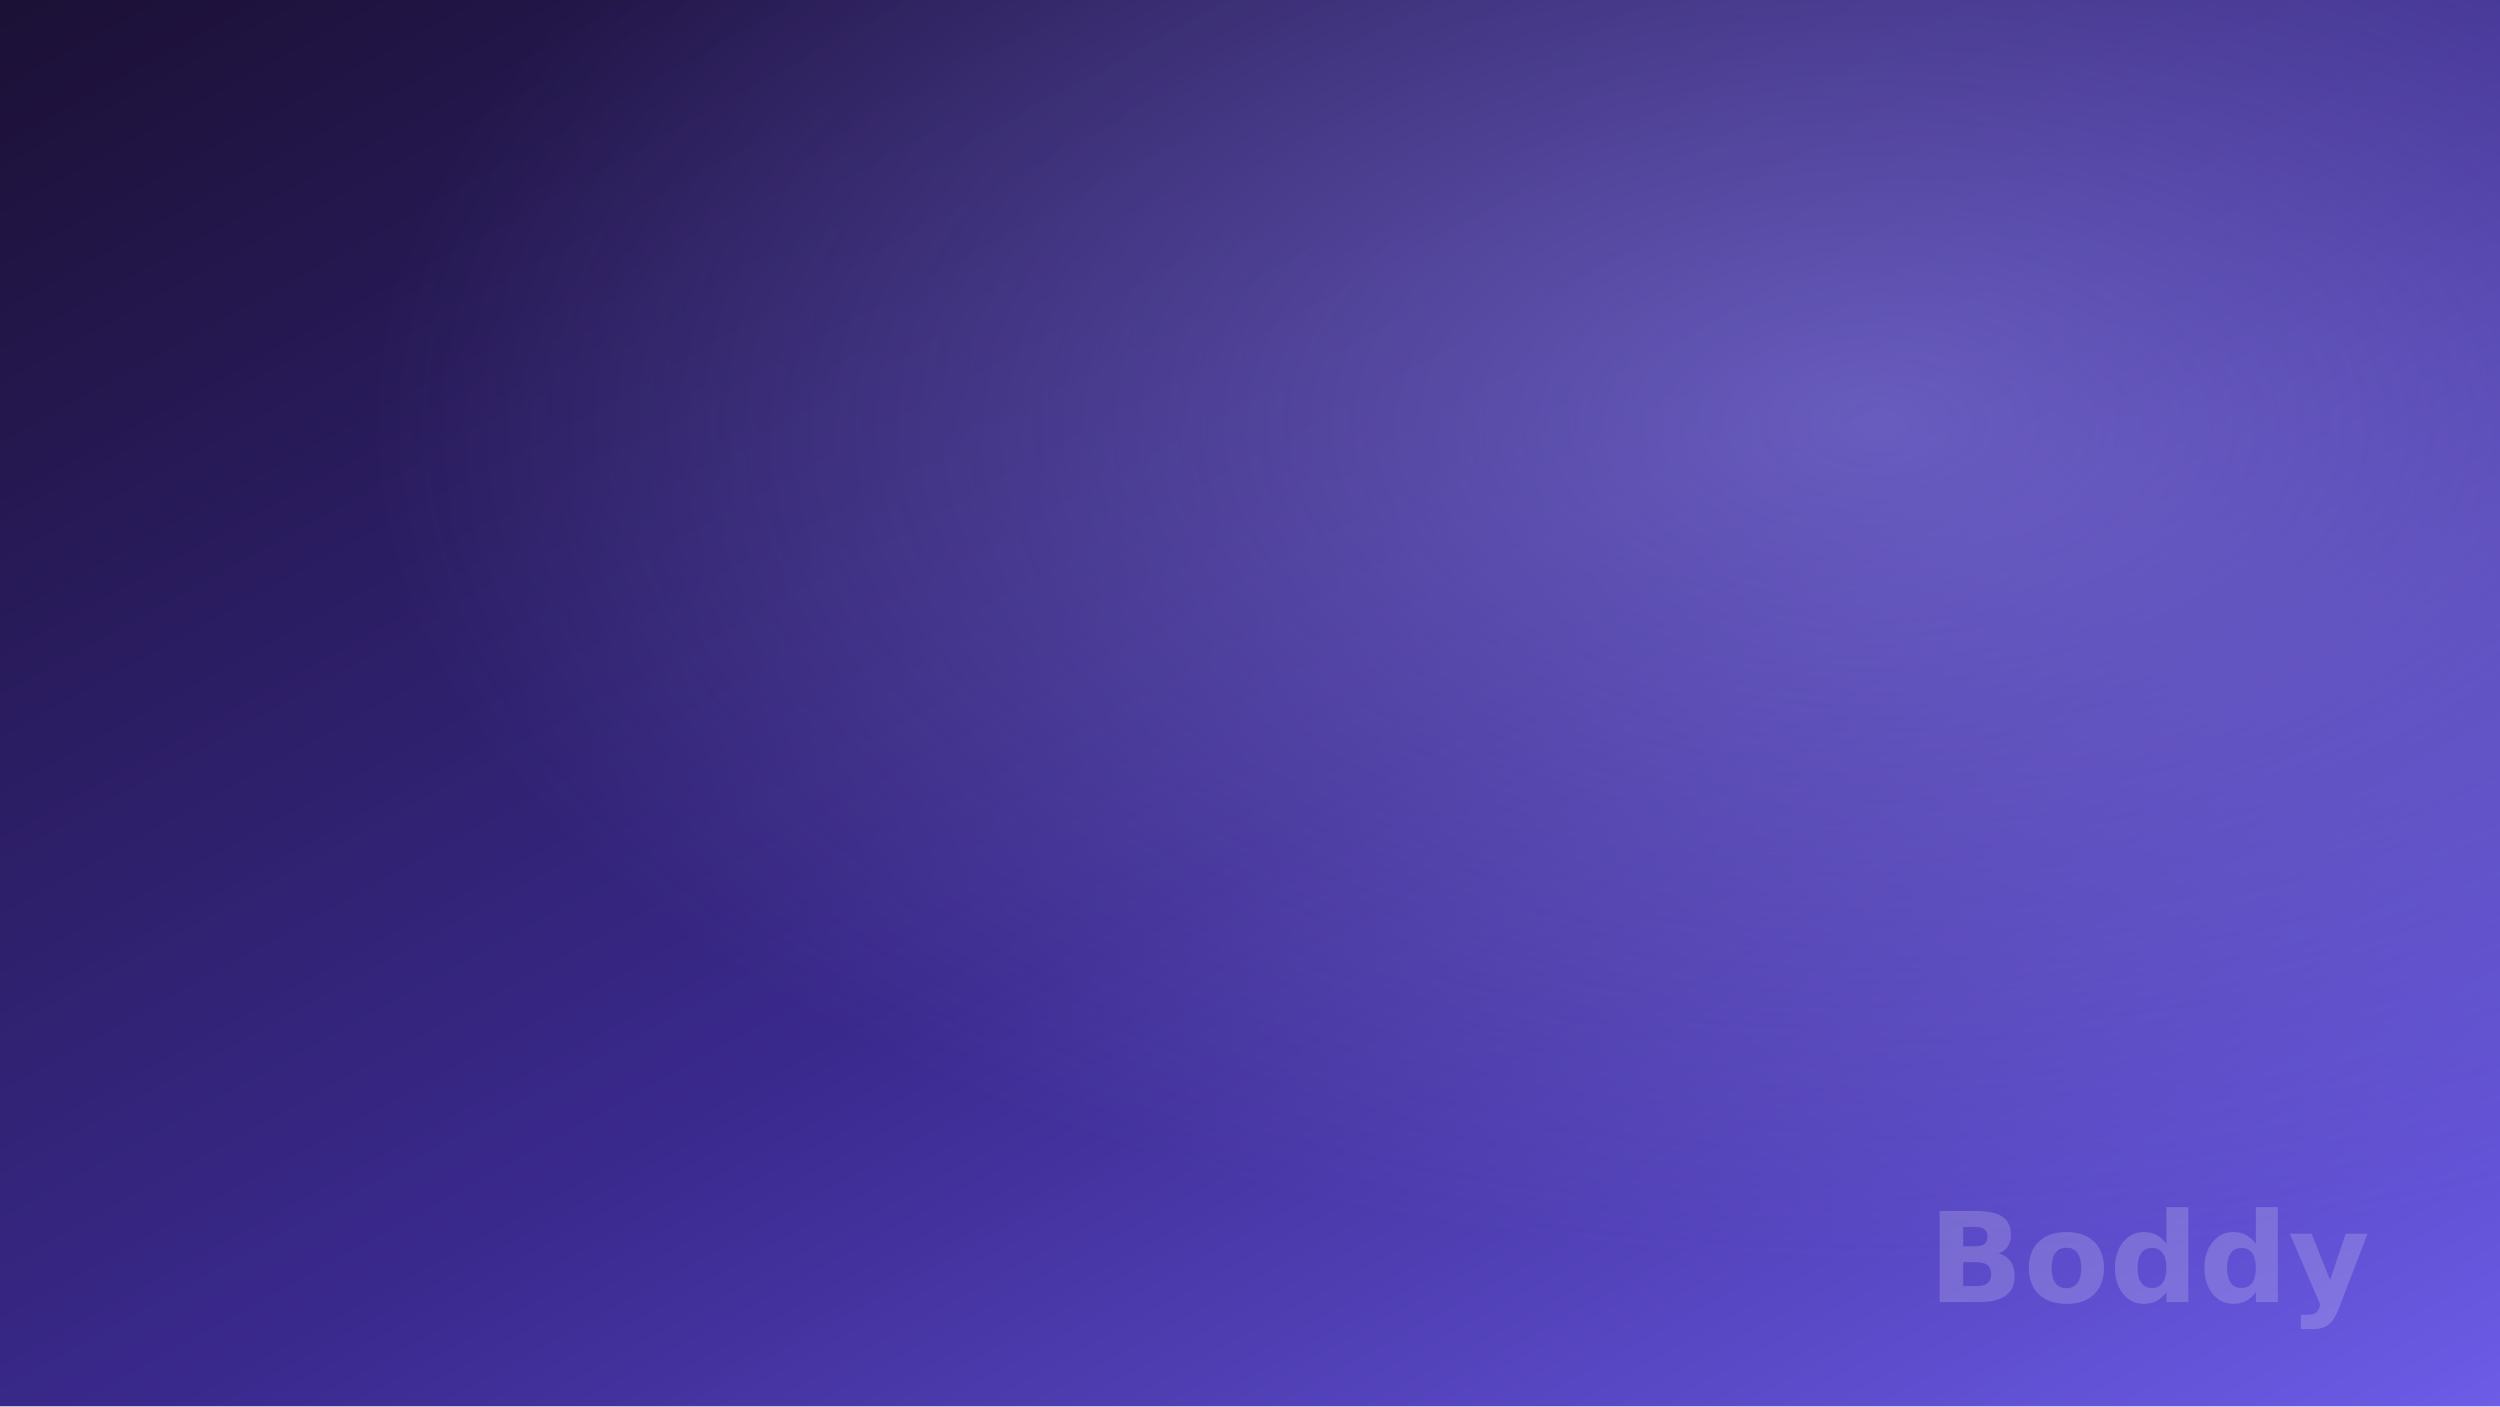
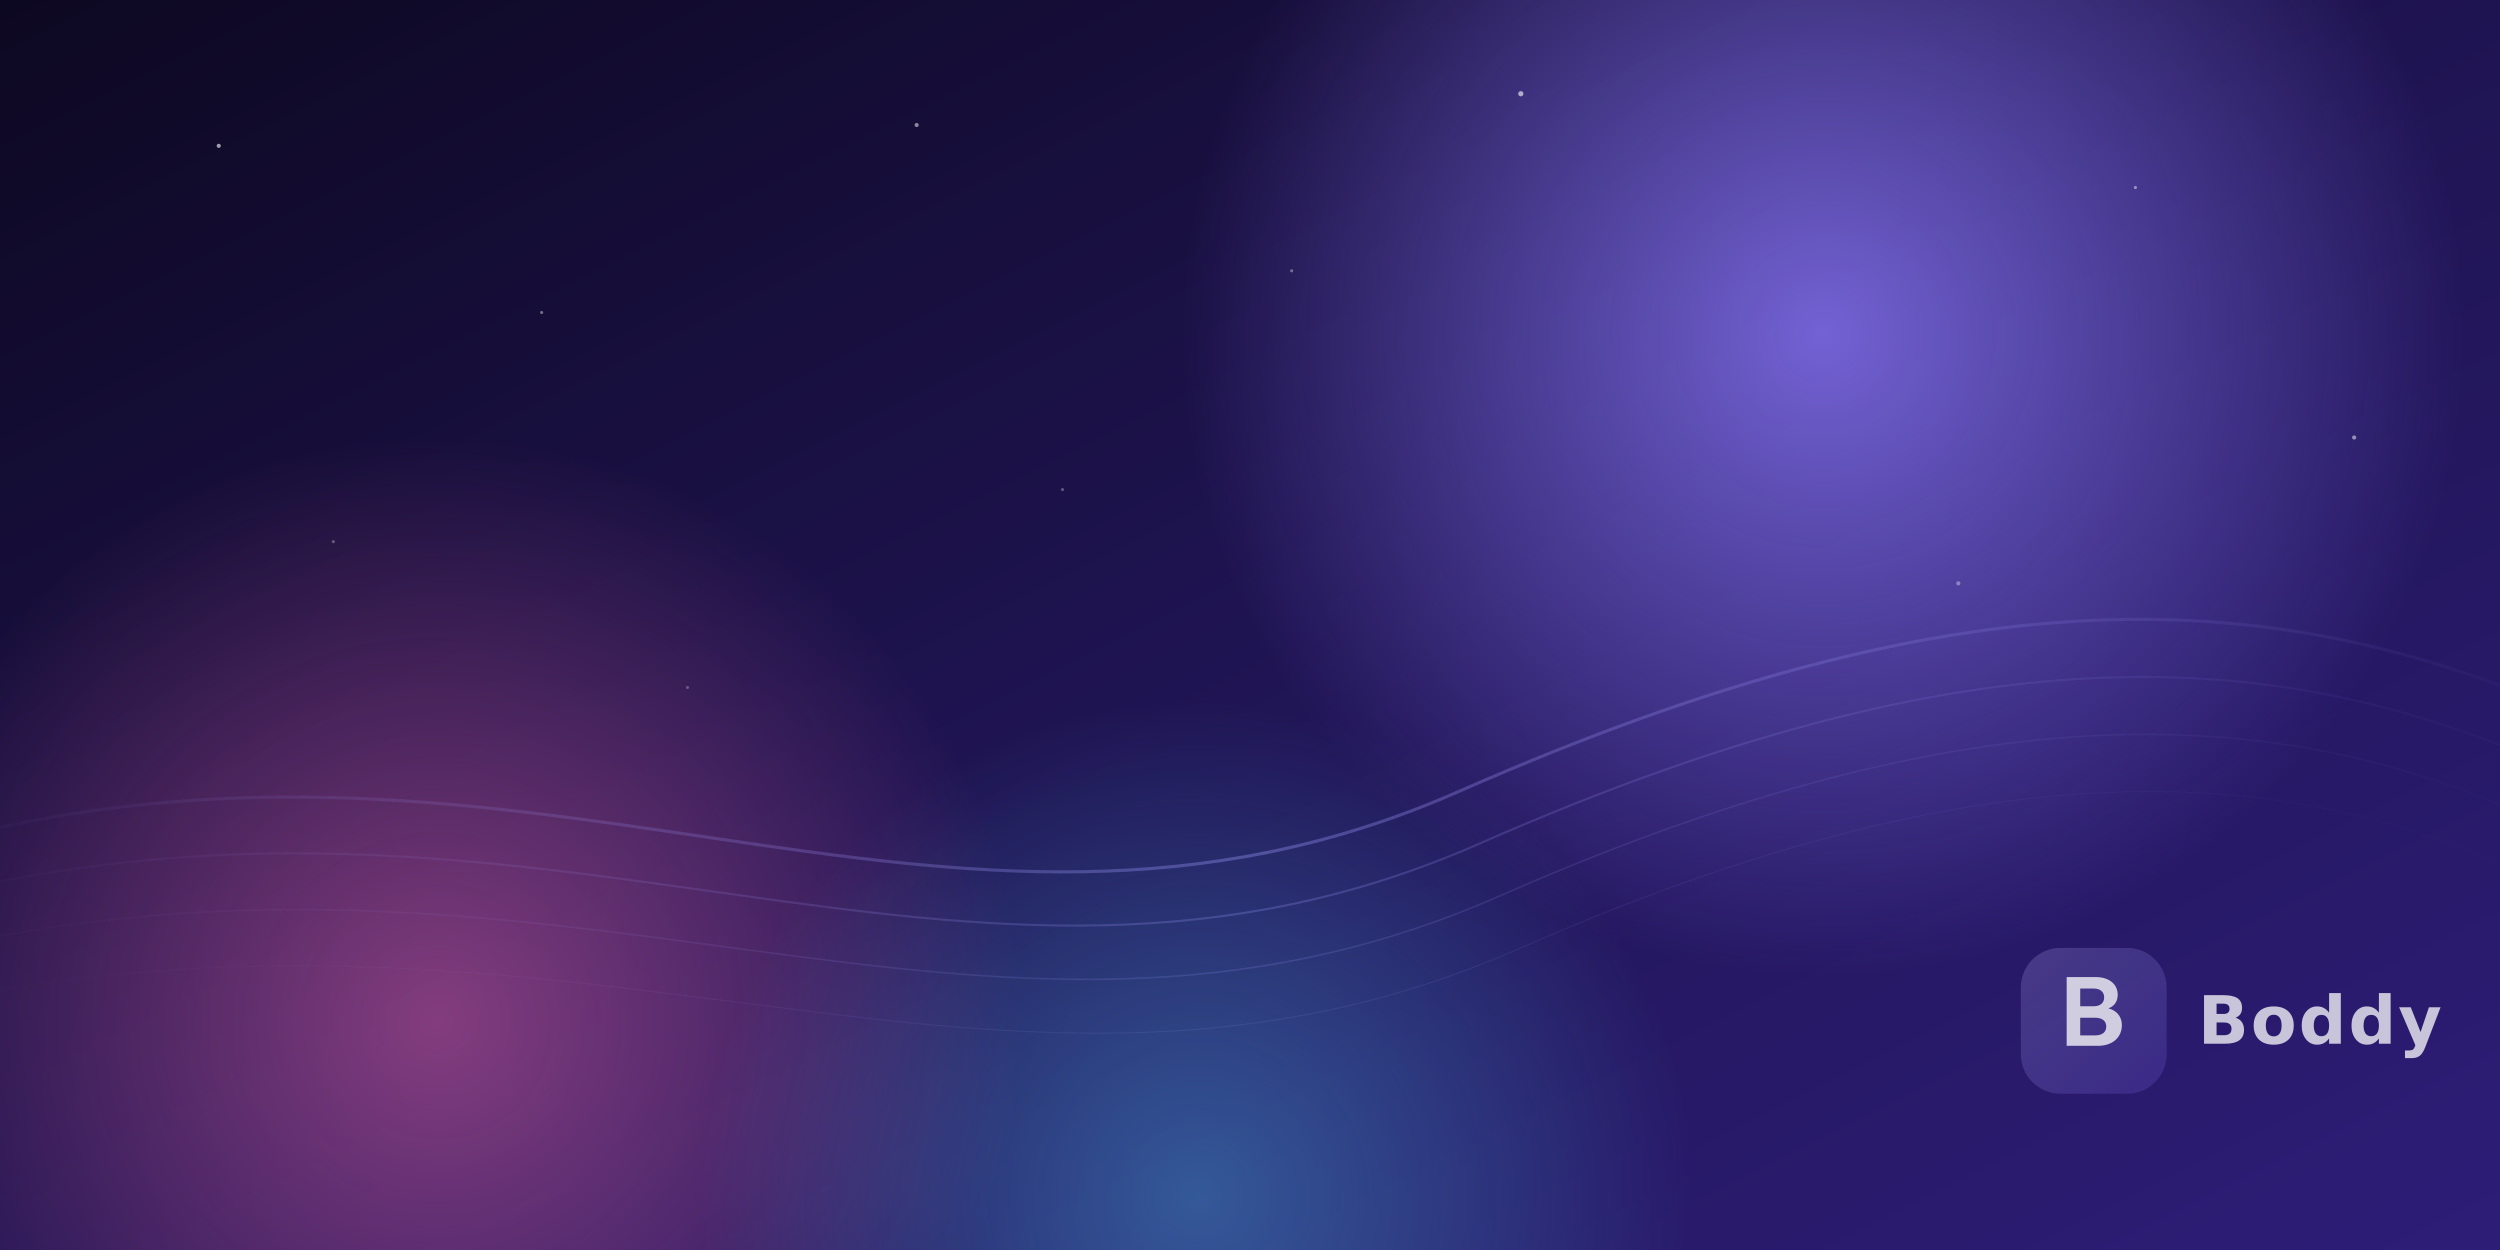
- <svg xmlns="http://www.w3.org/2000/svg" width="1920" height="1080" viewBox="0 0 1920 1080">
+ <svg xmlns="http://www.w3.org/2000/svg" width="2400" height="1200" viewBox="0 0 2400 1200">
  <defs>
-     <linearGradient id="bg" x1="0" y1="0" x2="1" y2="1">
-       <stop offset="0" stop-color="#1b1035" />
-       <stop offset="0.55" stop-color="#3b2a8f" />
-       <stop offset="1" stop-color="#6c5ce7" />
+     <linearGradient id="sky" x1="0" y1="0" x2="1" y2="1">
+       <stop offset="0" stop-color="#0d0821" />
+       <stop offset="0.5" stop-color="#1f1452" />
+       <stop offset="1" stop-color="#2e1d78" />
    </linearGradient>
-     <radialGradient id="glow" cx="0.75" cy="0.3" r="0.6">
-       <stop offset="0" stop-color="#a29bfe" stop-opacity="0.45" />
+     <radialGradient id="orbA" cx="0.5" cy="0.5" r="0.5">
+       <stop offset="0" stop-color="#8f7cff" stop-opacity="0.75" />
+       <stop offset="1" stop-color="#8f7cff" stop-opacity="0" />
+     </radialGradient>
+     <radialGradient id="orbB" cx="0.5" cy="0.5" r="0.5">
+       <stop offset="0" stop-color="#ff6fb5" stop-opacity="0.45" />
+       <stop offset="1" stop-color="#ff6fb5" stop-opacity="0" />
+     </radialGradient>
+     <radialGradient id="orbC" cx="0.5" cy="0.5" r="0.5">
+       <stop offset="0" stop-color="#4fd1ff" stop-opacity="0.35" />
+       <stop offset="1" stop-color="#4fd1ff" stop-opacity="0" />
+     </radialGradient>
+     <linearGradient id="wave" x1="0" y1="0" x2="1" y2="0">
+       <stop offset="0" stop-color="#a29bfe" stop-opacity="0" />
+       <stop offset="0.5" stop-color="#a29bfe" stop-opacity="0.35" />
      <stop offset="1" stop-color="#a29bfe" stop-opacity="0" />
-     </radialGradient>
+     </linearGradient>
+     <linearGradient id="mark" x1="0" y1="0" x2="1" y2="1">
+       <stop offset="0" stop-color="#c9c2ff" />
+       <stop offset="1" stop-color="#7a6af0" />
+     </linearGradient>
  </defs>
-   <rect width="1920" height="1080" fill="url(#bg)" />
-   <rect width="1920" height="1080" fill="url(#glow)" />
-   <text x="1820" y="1000" text-anchor="end" font-family="DejaVu Sans" font-weight="bold" font-size="96" fill="#ffffff" fill-opacity="0.18">Boddy</text>
+   <rect width="2400" height="1200" fill="url(#sky)" />
+   <circle cx="1750" cy="320" r="620" fill="url(#orbA)" />
+   <circle cx="420" cy="980" r="560" fill="url(#orbB)" />
+   <circle cx="1150" cy="1150" r="480" fill="url(#orbC)" />
+   <g fill="none" stroke="url(#wave)" stroke-linecap="round">
+     <path d="M-100 820 C 500 640, 900 980, 1400 760 S 2200 560, 2500 700" stroke-width="3" />
+     <path d="M-100 870 C 520 700, 920 1030, 1420 810 S 2220 620, 2500 760" stroke-width="2" opacity="0.7" />
+     <path d="M-100 920 C 540 760, 940 1080, 1440 860 S 2240 680, 2500 820" stroke-width="1.5" opacity="0.5" />
+     <path d="M-100 970 C 560 820, 960 1130, 1460 910 S 2260 740, 2500 880" stroke-width="1" opacity="0.35" />
+   </g>
+   <g fill="#ffffff">
+     <circle cx="210" cy="140" r="2" opacity="0.6" />
+     <circle cx="520" cy="300" r="1.5" opacity="0.4" />
+     <circle cx="880" cy="120" r="2" opacity="0.5" />
+     <circle cx="1240" cy="260" r="1.5" opacity="0.35" />
+     <circle cx="1460" cy="90" r="2.5" opacity="0.6" />
+     <circle cx="2050" cy="180" r="1.5" opacity="0.45" />
+     <circle cx="2260" cy="420" r="2" opacity="0.5" />
+     <circle cx="320" cy="520" r="1.5" opacity="0.3" />
+     <circle cx="1020" cy="470" r="1.5" opacity="0.3" />
+     <circle cx="1880" cy="560" r="2" opacity="0.35" />
+     <circle cx="660" cy="660" r="1.5" opacity="0.25" />
+   </g>
+   <g transform="translate(2010 980)" opacity="0.9">
+     <rect x="-70" y="-70" width="140" height="140" rx="38" fill="url(#mark)" opacity="0.22" />
+     <path fill="#ffffff" fill-opacity="0.85" d="M-26 -42h28c13 0 21 7 21 17c0 6-3 11-9 13c8 2 13 8 13 16c0 12-9 20-23 20h-30zM-13 -31v17h13c6 0 10-3 10-8.5c0-5.5-4-8.5-10-8.5zM-13 -3v17h14c7 0 11-3 11-8.5c0-5.5-4-8.5-11-8.5z" />
+     <text x="100" y="22" font-family="DejaVu Sans" font-weight="bold" font-size="64" fill="#ffffff" fill-opacity="0.82" letter-spacing="2">Boddy</text>
+   </g>
</svg>
